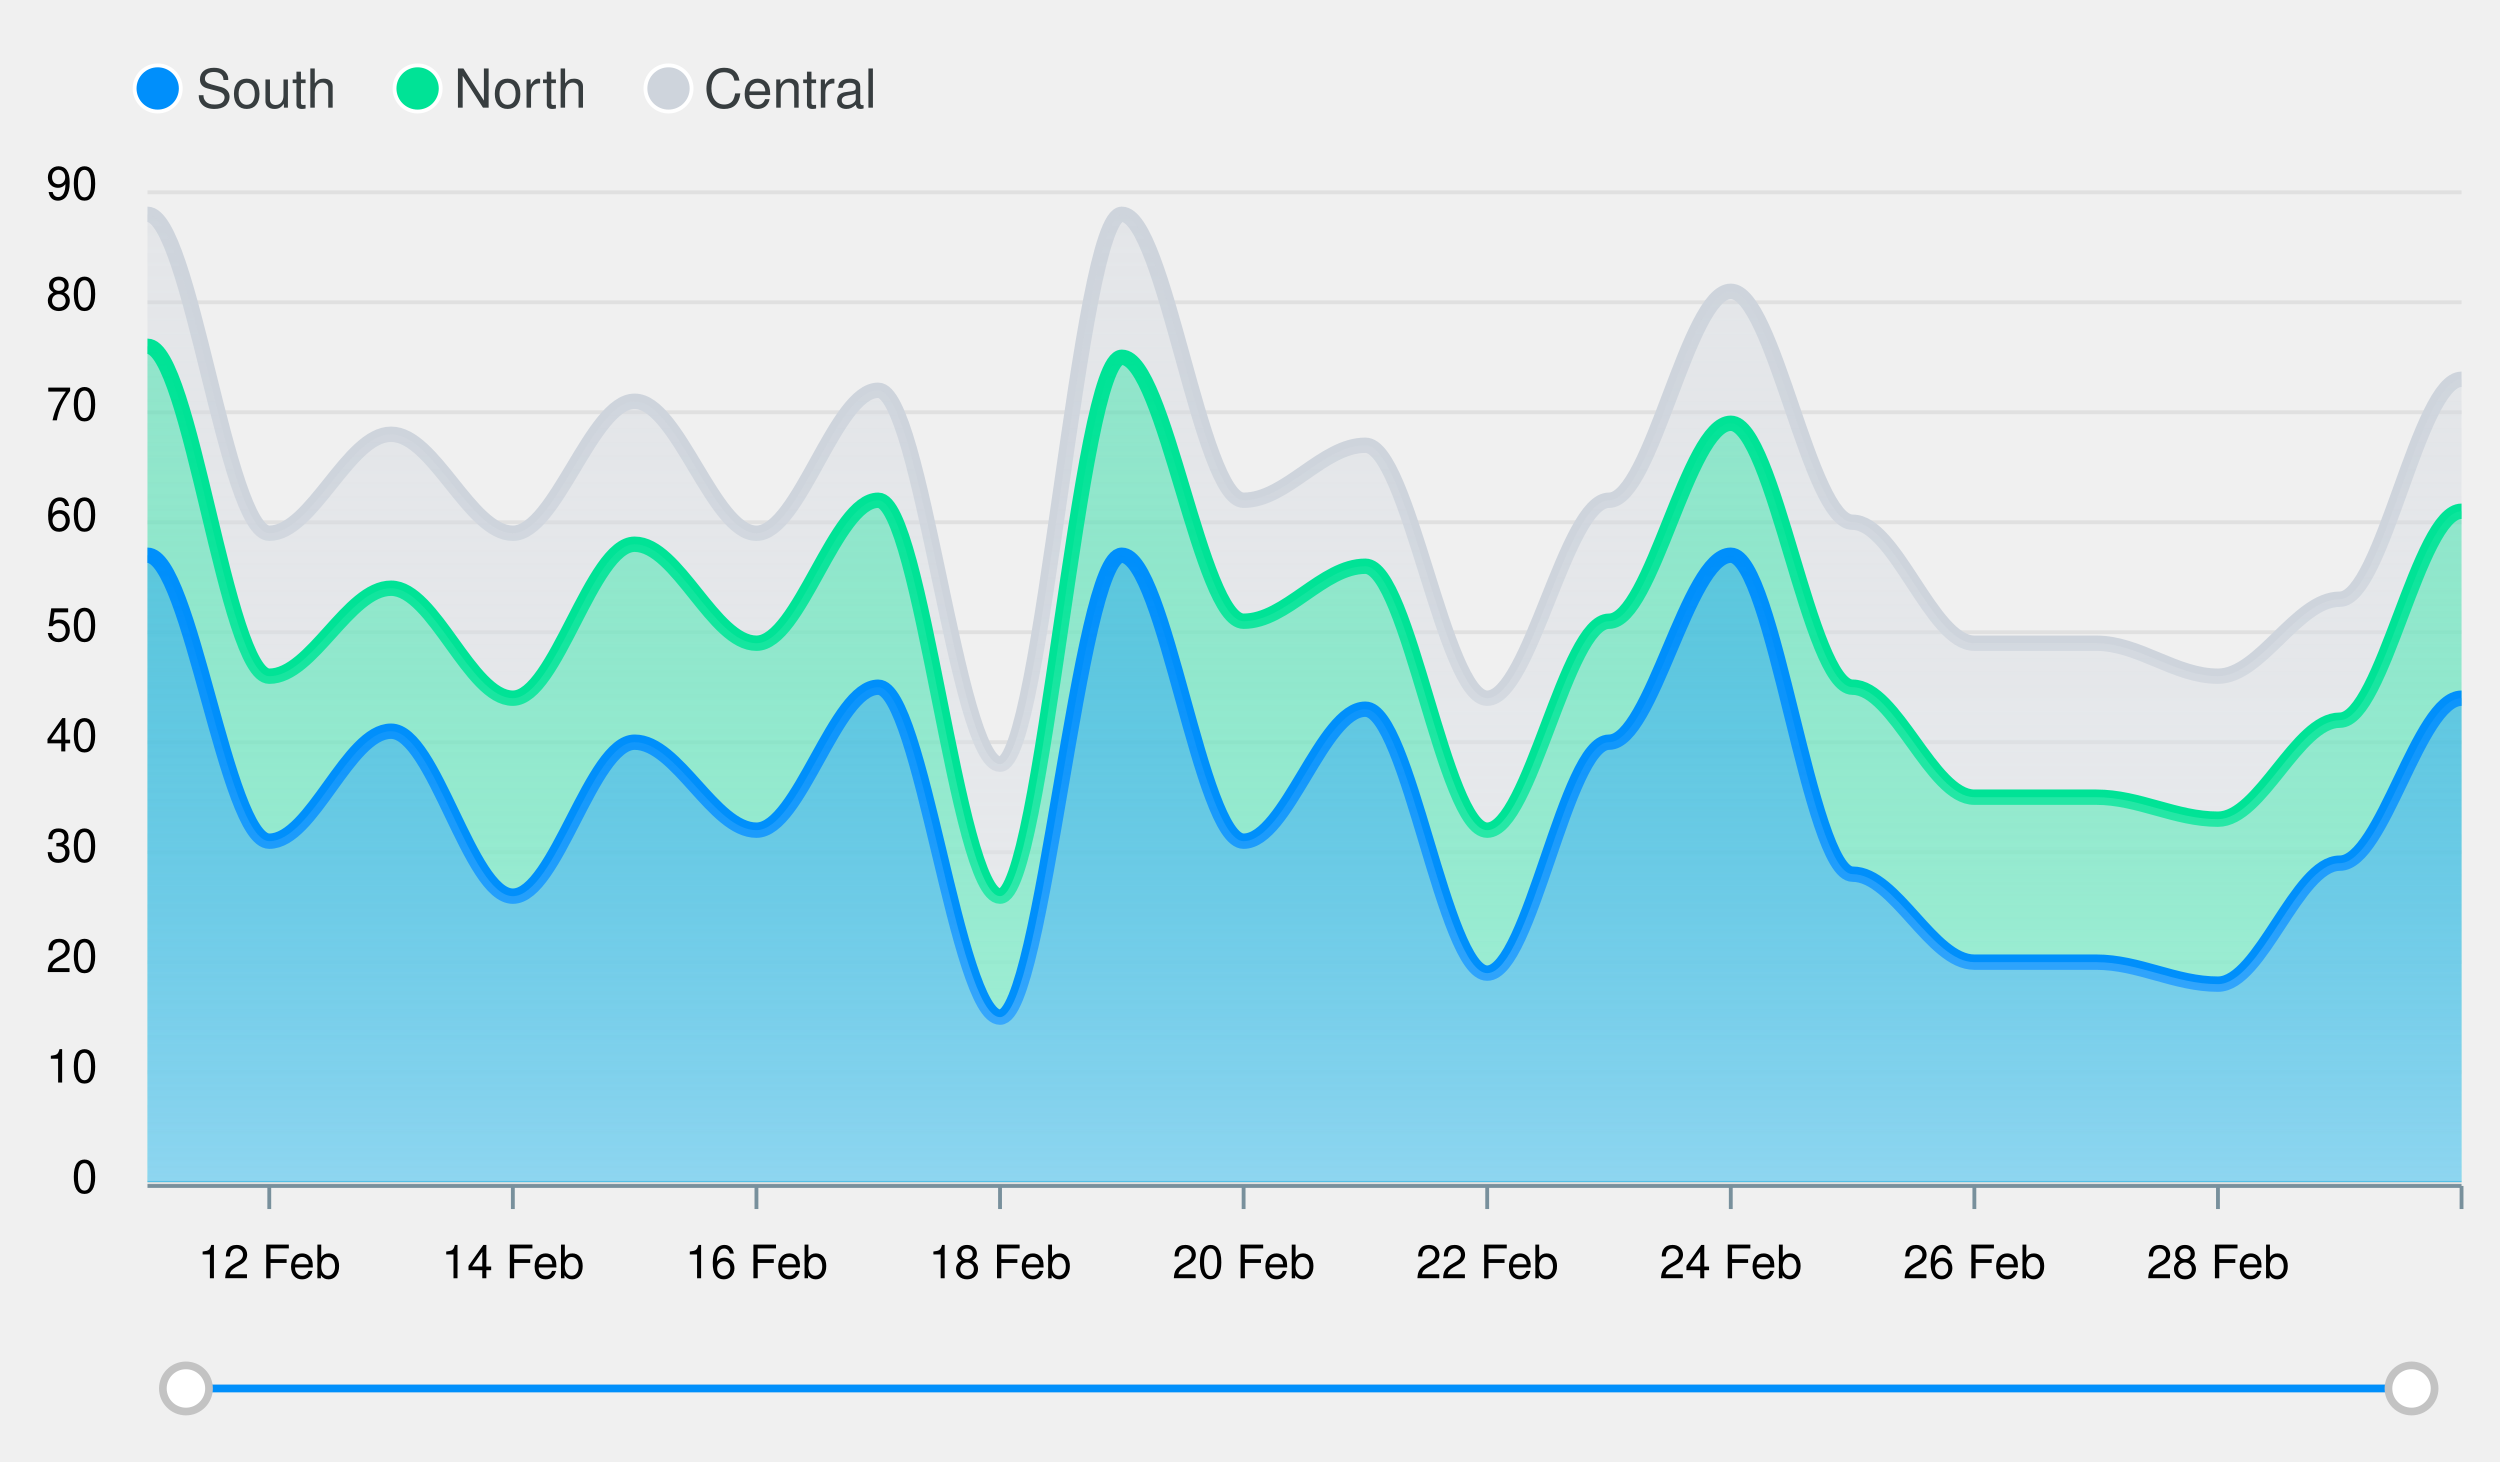
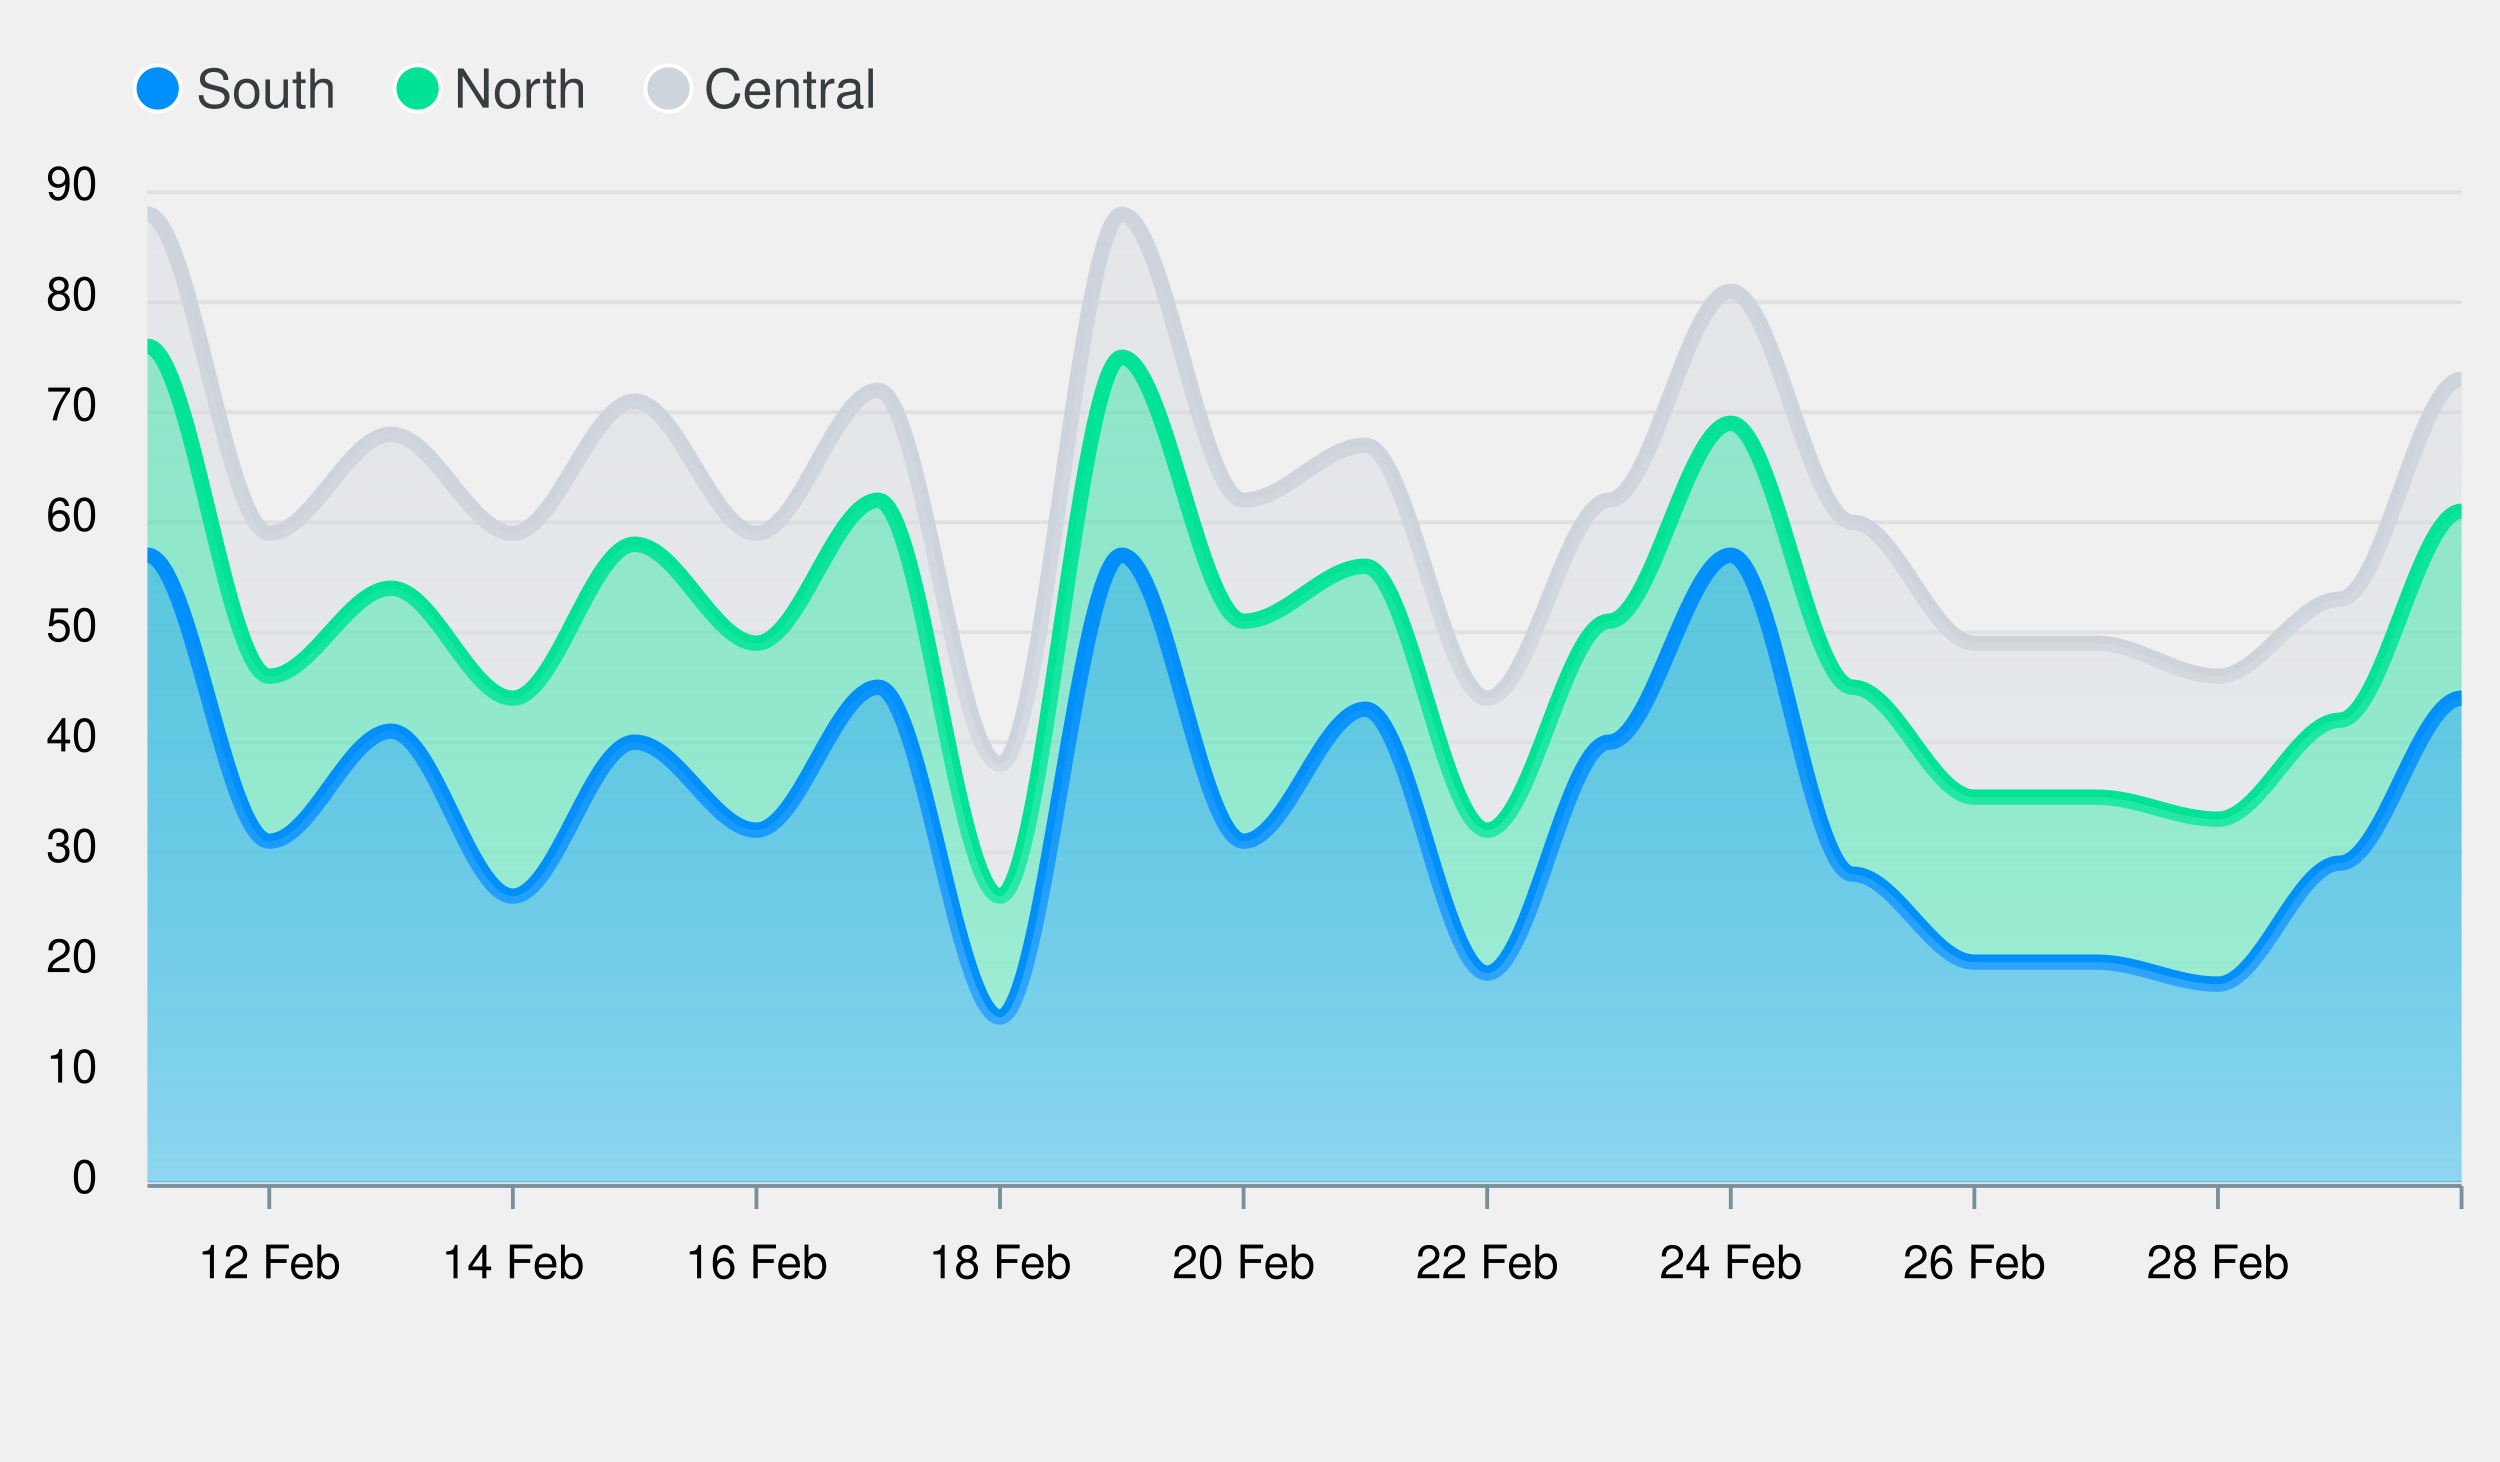
<svg xmlns="http://www.w3.org/2000/svg" xmlns:ns1="ApexChartsNS" xmlns:ns2="http://svgjs.com/svgjs" id="SvgjsSvg1151" width="650" height="380" version="1.1">
  <g id="SvgjsG1155" class="apexcharts-legend" transform="translate(5, 2)">
    <text id="SvgjsText1158" font-family="Helvetica, Arial, sans-serif" x="46" y="26" text-anchor="start" dominate-baseline="central" class="apexcharts-legend-text apexcharts-legend-series" rel="1" ns1:collapsed="false" style="font-size: 14px; fill: rgb(55, 61, 63);" ns2:data="{&quot;leading&quot;:&quot;1.3&quot;}">South</text>
    <circle id="SvgjsCircle1157" r="6" cx="16" cy="16" class="apexcharts-legend-point" stroke="#ffffff" fill="#008ffb" fill-opacity="1" stroke-width="1" stroke-opacity="1" rel="1" ns1:collapsed="false" transform="translate(20,5)" />
    <text id="SvgjsText1161" font-family="Helvetica, Arial, sans-serif" x="113" y="26" text-anchor="start" dominate-baseline="central" class="apexcharts-legend-text apexcharts-legend-series" rel="2" ns1:collapsed="false" style="font-size: 14px; fill: rgb(55, 61, 63);" ns2:data="{&quot;leading&quot;:&quot;1.3&quot;}">North</text>
    <circle id="SvgjsCircle1160" r="6" cx="83.578" cy="16" class="apexcharts-legend-point" stroke="#ffffff" fill="#00e396" fill-opacity="1" stroke-width="1" stroke-opacity="1" rel="2" ns1:collapsed="false" transform="translate(20,5)" />
    <text id="SvgjsText1164" font-family="Helvetica, Arial, sans-serif" x="178" y="26" text-anchor="start" dominate-baseline="central" class="apexcharts-legend-text apexcharts-legend-series" rel="3" ns1:collapsed="false" style="font-size: 14px; fill: rgb(55, 61, 63);" ns2:data="{&quot;leading&quot;:&quot;1.3&quot;}">Central</text>
    <circle id="SvgjsCircle1163" r="6" cx="148.812" cy="16" class="apexcharts-legend-point" stroke="#ffffff" fill="#ced4dc" fill-opacity="1" stroke-width="1" stroke-opacity="1" rel="3" ns1:collapsed="false" transform="translate(20,5)" />
  </g>
  <g id="SvgjsG1153" class="apexcharts-inner apexcharts-graphical" transform="translate(38.34375, 50)">
    <defs id="SvgjsDefs1152">
      <clipPath id="gridRectMaski2cloa0rl">
        <rect id="SvgjsRect1190" width="601.656" height="279.348" x="0" y="-20" rx="0" ry="0" fill="#ffffff" opacity="1" stroke-width="0" stroke="none" stroke-dasharray="0" />
      </clipPath>
      <linearGradient id="SvgjsLinearGradient1196" x1="0" y1="0" x2="0" y2="1">
        <stop id="SvgjsStop1197" stop-opacity="0.6" stop-color="rgba(0,143,251,0.6)" offset="0" />
        <stop id="SvgjsStop1198" stop-opacity="0.8" stop-color="rgba(128,199,253,0.8)" offset="1" />
        <stop id="SvgjsStop1199" stop-opacity="0.8" stop-color="rgba(128,199,253,0.8)" offset="1" />
        <stop id="SvgjsStop1200" stop-opacity="0.8" stop-color="rgba(0,143,251,0.6)" offset="1" />
      </linearGradient>
      <linearGradient id="SvgjsLinearGradient1206" x1="0" y1="0" x2="0" y2="1">
        <stop id="SvgjsStop1207" stop-opacity="0.6" stop-color="rgba(0,227,150,0.6)" offset="0" />
        <stop id="SvgjsStop1208" stop-opacity="0.8" stop-color="rgba(128,241,203,0.8)" offset="1" />
        <stop id="SvgjsStop1209" stop-opacity="0.8" stop-color="rgba(128,241,203,0.8)" offset="1" />
        <stop id="SvgjsStop1210" stop-opacity="0.8" stop-color="rgba(0,227,150,0.6)" offset="1" />
      </linearGradient>
      <linearGradient id="SvgjsLinearGradient1216" x1="0" y1="0" x2="0" y2="1">
        <stop id="SvgjsStop1217" stop-opacity="0.6" stop-color="rgba(206,212,220,0.6)" offset="0" />
        <stop id="SvgjsStop1218" stop-opacity="0.8" stop-color="rgba(231,234,238,0.8)" offset="1" />
        <stop id="SvgjsStop1219" stop-opacity="0.8" stop-color="rgba(231,234,238,0.8)" offset="1" />
        <stop id="SvgjsStop1220" stop-opacity="0.8" stop-color="rgba(206,212,220,0.6)" offset="1" />
      </linearGradient>
    </defs>
    <rect id="SvgjsRect1167" width="1" height="257.348" x="-500" y="0" rx="0" ry="0" fill="#b1b9c4" opacity="1" stroke-width="0" stroke-dasharray="0" class="apexcharts-xcrosshairs" filter="none" fill-opacity="0.9" />
    <g id="SvgjsG1222" class="apexcharts-xaxis">
      <g id="SvgjsG1223" class="apexcharts-xaxis-texts-g" transform="translate(0, -4)">
        <text id="SvgjsText1224" font-family="Helvetica, Arial, sans-serif" x="31.666" y="286.348" text-anchor="middle" dominate-baseline="central" class="apexcharts-xaxis-label apexcharts-xaxis-label" style="font-size: 12px;" ns2:data="{&quot;leading&quot;:&quot;1.3&quot;}">
          <tspan>12 Feb</tspan>
        </text>
        <text id="SvgjsText1225" font-family="Helvetica, Arial, sans-serif" x="94.998" y="286.348" text-anchor="middle" dominate-baseline="central" class="apexcharts-xaxis-label apexcharts-xaxis-label" style="font-size: 12px;" ns2:data="{&quot;leading&quot;:&quot;1.3&quot;}">
          <tspan>14 Feb</tspan>
        </text>
        <text id="SvgjsText1226" font-family="Helvetica, Arial, sans-serif" x="158.331" y="286.348" text-anchor="middle" dominate-baseline="central" class="apexcharts-xaxis-label apexcharts-xaxis-label" style="font-size: 12px;" ns2:data="{&quot;leading&quot;:&quot;1.3&quot;}">
          <tspan>16 Feb</tspan>
        </text>
        <text id="SvgjsText1227" font-family="Helvetica, Arial, sans-serif" x="221.663" y="286.348" text-anchor="middle" dominate-baseline="central" class="apexcharts-xaxis-label apexcharts-xaxis-label" style="font-size: 12px;" ns2:data="{&quot;leading&quot;:&quot;1.3&quot;}">
          <tspan>18 Feb</tspan>
        </text>
        <text id="SvgjsText1228" font-family="Helvetica, Arial, sans-serif" x="284.995" y="286.348" text-anchor="middle" dominate-baseline="central" class="apexcharts-xaxis-label apexcharts-xaxis-label" style="font-size: 12px;" ns2:data="{&quot;leading&quot;:&quot;1.3&quot;}">
          <tspan>20 Feb</tspan>
        </text>
        <text id="SvgjsText1229" font-family="Helvetica, Arial, sans-serif" x="348.327" y="286.348" text-anchor="middle" dominate-baseline="central" class="apexcharts-xaxis-label apexcharts-xaxis-label" style="font-size: 12px;" ns2:data="{&quot;leading&quot;:&quot;1.3&quot;}">
          <tspan>22 Feb</tspan>
        </text>
        <text id="SvgjsText1230" font-family="Helvetica, Arial, sans-serif" x="411.66" y="286.348" text-anchor="middle" dominate-baseline="central" class="apexcharts-xaxis-label apexcharts-xaxis-label" style="font-size: 12px;" ns2:data="{&quot;leading&quot;:&quot;1.3&quot;}">
          <tspan>24 Feb</tspan>
        </text>
        <text id="SvgjsText1231" font-family="Helvetica, Arial, sans-serif" x="474.992" y="286.348" text-anchor="middle" dominate-baseline="central" class="apexcharts-xaxis-label apexcharts-xaxis-label" style="font-size: 12px;" ns2:data="{&quot;leading&quot;:&quot;1.3&quot;}">
          <tspan>26 Feb</tspan>
        </text>
        <text id="SvgjsText1232" font-family="Helvetica, Arial, sans-serif" x="538.324" y="286.348" text-anchor="middle" dominate-baseline="central" class="apexcharts-xaxis-label apexcharts-xaxis-label" style="font-size: 12px;" ns2:data="{&quot;leading&quot;:&quot;1.3&quot;}">
          <tspan>28 Feb</tspan>
        </text>
      </g>
      <line id="SvgjsLine1234" x1="0" y1="258.348" x2="601.656" y2="258.348" stroke="#78909c" stroke-dasharray="0" />
    </g>
    <g id="SvgjsG1247" class="apexcharts-grid">
      <line id="SvgjsLine1248" x1="31.666" y1="258.348" x2="31.666" y2="264.348" stroke="#78909c" stroke-dasharray="0" class="apexcharts-xaxis-tick" />
      <line id="SvgjsLine1249" x1="94.998" y1="258.348" x2="94.998" y2="264.348" stroke="#78909c" stroke-dasharray="0" class="apexcharts-xaxis-tick" />
      <line id="SvgjsLine1250" x1="158.331" y1="258.348" x2="158.331" y2="264.348" stroke="#78909c" stroke-dasharray="0" class="apexcharts-xaxis-tick" />
      <line id="SvgjsLine1251" x1="221.663" y1="258.348" x2="221.663" y2="264.348" stroke="#78909c" stroke-dasharray="0" class="apexcharts-xaxis-tick" />
      <line id="SvgjsLine1252" x1="284.995" y1="258.348" x2="284.995" y2="264.348" stroke="#78909c" stroke-dasharray="0" class="apexcharts-xaxis-tick" />
      <line id="SvgjsLine1253" x1="348.327" y1="258.348" x2="348.327" y2="264.348" stroke="#78909c" stroke-dasharray="0" class="apexcharts-xaxis-tick" />
      <line id="SvgjsLine1254" x1="411.66" y1="258.348" x2="411.66" y2="264.348" stroke="#78909c" stroke-dasharray="0" class="apexcharts-xaxis-tick" />
      <line id="SvgjsLine1255" x1="474.992" y1="258.348" x2="474.992" y2="264.348" stroke="#78909c" stroke-dasharray="0" class="apexcharts-xaxis-tick" />
      <line id="SvgjsLine1256" x1="538.324" y1="258.348" x2="538.324" y2="264.348" stroke="#78909c" stroke-dasharray="0" class="apexcharts-xaxis-tick" />
      <line id="SvgjsLine1257" x1="601.656" y1="258.348" x2="601.656" y2="264.348" stroke="#78909c" stroke-dasharray="0" class="apexcharts-xaxis-tick" />
      <line id="SvgjsLine1258" x1="0" y1="0" x2="601.656" y2="0" stroke="#e0e0e0" stroke-dasharray="0" class="apexcharts-gridline" />
      <line id="SvgjsLine1259" x1="0" y1="28.594" x2="601.656" y2="28.594" stroke="#e0e0e0" stroke-dasharray="0" class="apexcharts-gridline" />
      <line id="SvgjsLine1260" x1="0" y1="57.188" x2="601.656" y2="57.188" stroke="#e0e0e0" stroke-dasharray="0" class="apexcharts-gridline" />
      <line id="SvgjsLine1261" x1="0" y1="85.783" x2="601.656" y2="85.783" stroke="#e0e0e0" stroke-dasharray="0" class="apexcharts-gridline" />
      <line id="SvgjsLine1262" x1="0" y1="114.377" x2="601.656" y2="114.377" stroke="#e0e0e0" stroke-dasharray="0" class="apexcharts-gridline" />
      <line id="SvgjsLine1263" x1="0" y1="142.971" x2="601.656" y2="142.971" stroke="#e0e0e0" stroke-dasharray="0" class="apexcharts-gridline" />
      <line id="SvgjsLine1264" x1="0" y1="171.565" x2="601.656" y2="171.565" stroke="#e0e0e0" stroke-dasharray="0" class="apexcharts-gridline" />
      <line id="SvgjsLine1265" x1="0" y1="200.16" x2="601.656" y2="200.16" stroke="#e0e0e0" stroke-dasharray="0" class="apexcharts-gridline" />
      <line id="SvgjsLine1266" x1="0" y1="228.754" x2="601.656" y2="228.754" stroke="#e0e0e0" stroke-dasharray="0" class="apexcharts-gridline" />
      <line id="SvgjsLine1267" x1="0" y1="257.348" x2="601.656" y2="257.348" stroke="#e0e0e0" stroke-dasharray="0" class="apexcharts-gridline" />
      <line id="SvgjsLine1269" x1="0" y1="257.348" x2="601.656" y2="257.348" stroke="transparent" stroke-dasharray="0" />
      <line id="SvgjsLine1268" x1="0" y1="1" x2="0" y2="257.348" stroke="transparent" stroke-dasharray="0" />
    </g>
    <g id="SvgjsG1191" class="apexcharts-area-series apexcharts-plot-series" clip-path="url(#gridRectMaski2cloa0rl)">
      <g id="SvgjsG1212" class="apexcharts-series" ns1:longestSeries="true" rel="3" ns1:realIndex="2">
        <path id="apexcharts-line-2" d="M 0 5.719C 11.083 5.719 20.583 88.642 31.666 88.642C 42.749 88.642 52.249 62.907 63.332 62.907C 74.415 62.907 83.915 88.642 94.998 88.642C 106.081 88.642 115.581 54.329 126.664 54.329C 137.748 54.329 147.247 88.642 158.331 88.642C 169.414 88.642 178.914 51.47 189.997 51.47C 201.08 51.47 210.58 148.69 221.663 148.69C 232.746 148.69 242.246 5.719 253.329 5.719C 264.412 5.719 273.912 80.064 284.995 80.064C 296.078 80.064 305.578 65.767 316.661 65.767C 327.744 65.767 337.244 131.533 348.327 131.533C 359.41 131.533 368.91 80.064 379.993 80.064C 391.077 80.064 400.576 25.735 411.66 25.735C 422.743 25.735 432.243 85.783 443.326 85.783C 454.409 85.783 463.909 117.236 474.992 117.236C 486.075 117.236 495.575 117.236 506.658 117.236C 517.741 117.236 527.241 125.815 538.324 125.815C 549.407 125.815 558.907 105.799 569.99 105.799C 581.073 105.799 590.573 48.61 601.656 48.61" fill="none" fill-opacity="1" stroke="#ced4dc" stroke-linecap="butt" stroke-width="4" stroke-dasharray="0" class="apexcharts-line" index="2" pathTo="M 0 5.719C 11.083 5.719 20.583 88.642 31.666 88.642C 42.749 88.642 52.249 62.907 63.332 62.907C 74.415 62.907 83.915 88.642 94.998 88.642C 106.081 88.642 115.581 54.329 126.664 54.329C 137.748 54.329 147.247 88.642 158.331 88.642C 169.414 88.642 178.914 51.47 189.997 51.47C 201.08 51.47 210.58 148.69 221.663 148.69C 232.746 148.69 242.246 5.719 253.329 5.719C 264.412 5.719 273.912 80.064 284.995 80.064C 296.078 80.064 305.578 65.767 316.661 65.767C 327.744 65.767 337.244 131.533 348.327 131.533C 359.41 131.533 368.91 80.064 379.993 80.064C 391.077 80.064 400.576 25.735 411.66 25.735C 422.743 25.735 432.243 85.783 443.326 85.783C 454.409 85.783 463.909 117.236 474.992 117.236C 486.075 117.236 495.575 117.236 506.658 117.236C 517.741 117.236 527.241 125.815 538.324 125.815C 549.407 125.815 558.907 105.799 569.99 105.799C 581.073 105.799 590.573 48.61 601.656 48.61" pathFrom="M -1 257.348L -1 257.348L 31.666 257.348L 63.332 257.348L 94.998 257.348L 126.664 257.348L 158.331 257.348L 189.997 257.348L 221.663 257.348L 253.329 257.348L 284.995 257.348L 316.661 257.348L 348.327 257.348L 379.993 257.348L 411.66 257.348L 443.326 257.348L 474.992 257.348L 506.658 257.348L 538.324 257.348L 569.99 257.348L 601.656 257.348" />
        <path id="apexcharts-area-2" d="M 0 257.348L 0 5.719C 11.083 5.719 20.583 88.642 31.666 88.642C 42.749 88.642 52.249 62.907 63.332 62.907C 74.415 62.907 83.915 88.642 94.998 88.642C 106.081 88.642 115.581 54.329 126.664 54.329C 137.748 54.329 147.247 88.642 158.331 88.642C 169.414 88.642 178.914 51.47 189.997 51.47C 201.08 51.47 210.58 148.69 221.663 148.69C 232.746 148.69 242.246 5.719 253.329 5.719C 264.412 5.719 273.912 80.064 284.995 80.064C 296.078 80.064 305.578 65.767 316.661 65.767C 327.744 65.767 337.244 131.533 348.327 131.533C 359.41 131.533 368.91 80.064 379.993 80.064C 391.077 80.064 400.576 25.735 411.66 25.735C 422.743 25.735 432.243 85.783 443.326 85.783C 454.409 85.783 463.909 117.236 474.992 117.236C 486.075 117.236 495.575 117.236 506.658 117.236C 517.741 117.236 527.241 125.815 538.324 125.815C 549.407 125.815 558.907 105.799 569.99 105.799C 581.073 105.799 590.573 48.61 601.656 48.61C 601.656 257.348 601.656 257.348 601.656 257.348z" fill="url(#SvgjsLinearGradient1216)" fill-opacity="1" stroke-linecap="butt" stroke-width="0" stroke-dasharray="0" class="apexcharts-area" index="2" pathTo="M 0 257.348L 0 5.719C 11.083 5.719 20.583 88.642 31.666 88.642C 42.749 88.642 52.249 62.907 63.332 62.907C 74.415 62.907 83.915 88.642 94.998 88.642C 106.081 88.642 115.581 54.329 126.664 54.329C 137.748 54.329 147.247 88.642 158.331 88.642C 169.414 88.642 178.914 51.47 189.997 51.47C 201.08 51.47 210.58 148.69 221.663 148.69C 232.746 148.69 242.246 5.719 253.329 5.719C 264.412 5.719 273.912 80.064 284.995 80.064C 296.078 80.064 305.578 65.767 316.661 65.767C 327.744 65.767 337.244 131.533 348.327 131.533C 359.41 131.533 368.91 80.064 379.993 80.064C 391.077 80.064 400.576 25.735 411.66 25.735C 422.743 25.735 432.243 85.783 443.326 85.783C 454.409 85.783 463.909 117.236 474.992 117.236C 486.075 117.236 495.575 117.236 506.658 117.236C 517.741 117.236 527.241 125.815 538.324 125.815C 549.407 125.815 558.907 105.799 569.99 105.799C 581.073 105.799 590.573 48.61 601.656 48.61C 601.656 257.348 601.656 257.348 601.656 257.348z" pathFrom="M -1 257.348L -1 257.348L 31.666 257.348L 63.332 257.348L 94.998 257.348L 126.664 257.348L 158.331 257.348L 189.997 257.348L 221.663 257.348L 253.329 257.348L 284.995 257.348L 316.661 257.348L 348.327 257.348L 379.993 257.348L 411.66 257.348L 443.326 257.348L 474.992 257.348L 506.658 257.348L 538.324 257.348L 569.99 257.348L 601.656 257.348" />
        <g id="SvgjsG1213" class="apexcharts-series-markers-wrap">
          <g class="apexcharts-series-markers">
            <circle id="SvgjsCircle1275" r="0" cx="0" cy="0" class="apexcharts-marker w0c6hmnp9f no-pointer-events" stroke="#ffffff" fill="#ced4dc" fill-opacity="1" stroke-width="2" stroke-opacity="0.9" />
          </g>
        </g>
        <g id="SvgjsG1214" class="apexcharts-datalabels" />
      </g>
      <g id="SvgjsG1202" class="apexcharts-series" ns1:longestSeries="true" rel="2" ns1:realIndex="1">
        <path id="apexcharts-line-1" d="M 0 40.032C 11.083 40.032 20.583 125.815 31.666 125.815C 42.749 125.815 52.249 102.939 63.332 102.939C 74.415 102.939 83.915 131.533 94.998 131.533C 106.081 131.533 115.581 91.502 126.664 91.502C 137.748 91.502 147.247 117.236 158.331 117.236C 169.414 117.236 178.914 80.064 189.997 80.064C 201.08 80.064 210.58 183.003 221.663 183.003C 232.746 183.003 242.246 42.891 253.329 42.891C 264.412 42.891 273.912 111.517 284.995 111.517C 296.078 111.517 305.578 97.22 316.661 97.22C 327.744 97.22 337.244 165.846 348.327 165.846C 359.41 165.846 368.91 111.517 379.993 111.517C 391.077 111.517 400.576 60.048 411.66 60.048C 422.743 60.048 432.243 128.674 443.326 128.674C 454.409 128.674 463.909 157.268 474.992 157.268C 486.075 157.268 495.575 157.268 506.658 157.268C 517.741 157.268 527.241 162.987 538.324 162.987C 549.407 162.987 558.907 137.252 569.99 137.252C 581.073 137.252 590.573 82.923 601.656 82.923" fill="none" fill-opacity="1" stroke="#00e396" stroke-linecap="butt" stroke-width="4" stroke-dasharray="0" class="apexcharts-line" index="1" pathTo="M 0 40.032C 11.083 40.032 20.583 125.815 31.666 125.815C 42.749 125.815 52.249 102.939 63.332 102.939C 74.415 102.939 83.915 131.533 94.998 131.533C 106.081 131.533 115.581 91.502 126.664 91.502C 137.748 91.502 147.247 117.236 158.331 117.236C 169.414 117.236 178.914 80.064 189.997 80.064C 201.08 80.064 210.58 183.003 221.663 183.003C 232.746 183.003 242.246 42.891 253.329 42.891C 264.412 42.891 273.912 111.517 284.995 111.517C 296.078 111.517 305.578 97.22 316.661 97.22C 327.744 97.22 337.244 165.846 348.327 165.846C 359.41 165.846 368.91 111.517 379.993 111.517C 391.077 111.517 400.576 60.048 411.66 60.048C 422.743 60.048 432.243 128.674 443.326 128.674C 454.409 128.674 463.909 157.268 474.992 157.268C 486.075 157.268 495.575 157.268 506.658 157.268C 517.741 157.268 527.241 162.987 538.324 162.987C 549.407 162.987 558.907 137.252 569.99 137.252C 581.073 137.252 590.573 82.923 601.656 82.923" pathFrom="M -1 257.348L -1 257.348L 31.666 257.348L 63.332 257.348L 94.998 257.348L 126.664 257.348L 158.331 257.348L 189.997 257.348L 221.663 257.348L 253.329 257.348L 284.995 257.348L 316.661 257.348L 348.327 257.348L 379.993 257.348L 411.66 257.348L 443.326 257.348L 474.992 257.348L 506.658 257.348L 538.324 257.348L 569.99 257.348L 601.656 257.348" />
        <path id="apexcharts-area-1" d="M 0 257.348L 0 40.032C 11.083 40.032 20.583 125.815 31.666 125.815C 42.749 125.815 52.249 102.939 63.332 102.939C 74.415 102.939 83.915 131.533 94.998 131.533C 106.081 131.533 115.581 91.502 126.664 91.502C 137.748 91.502 147.247 117.236 158.331 117.236C 169.414 117.236 178.914 80.064 189.997 80.064C 201.08 80.064 210.58 183.003 221.663 183.003C 232.746 183.003 242.246 42.891 253.329 42.891C 264.412 42.891 273.912 111.517 284.995 111.517C 296.078 111.517 305.578 97.22 316.661 97.22C 327.744 97.22 337.244 165.846 348.327 165.846C 359.41 165.846 368.91 111.517 379.993 111.517C 391.077 111.517 400.576 60.048 411.66 60.048C 422.743 60.048 432.243 128.674 443.326 128.674C 454.409 128.674 463.909 157.268 474.992 157.268C 486.075 157.268 495.575 157.268 506.658 157.268C 517.741 157.268 527.241 162.987 538.324 162.987C 549.407 162.987 558.907 137.252 569.99 137.252C 581.073 137.252 590.573 82.923 601.656 82.923C 601.656 257.348 601.656 257.348 601.656 257.348z" fill="url(#SvgjsLinearGradient1206)" fill-opacity="1" stroke-linecap="butt" stroke-width="0" stroke-dasharray="0" class="apexcharts-area" index="1" pathTo="M 0 257.348L 0 40.032C 11.083 40.032 20.583 125.815 31.666 125.815C 42.749 125.815 52.249 102.939 63.332 102.939C 74.415 102.939 83.915 131.533 94.998 131.533C 106.081 131.533 115.581 91.502 126.664 91.502C 137.748 91.502 147.247 117.236 158.331 117.236C 169.414 117.236 178.914 80.064 189.997 80.064C 201.08 80.064 210.58 183.003 221.663 183.003C 232.746 183.003 242.246 42.891 253.329 42.891C 264.412 42.891 273.912 111.517 284.995 111.517C 296.078 111.517 305.578 97.22 316.661 97.22C 327.744 97.22 337.244 165.846 348.327 165.846C 359.41 165.846 368.91 111.517 379.993 111.517C 391.077 111.517 400.576 60.048 411.66 60.048C 422.743 60.048 432.243 128.674 443.326 128.674C 454.409 128.674 463.909 157.268 474.992 157.268C 486.075 157.268 495.575 157.268 506.658 157.268C 517.741 157.268 527.241 162.987 538.324 162.987C 549.407 162.987 558.907 137.252 569.99 137.252C 581.073 137.252 590.573 82.923 601.656 82.923C 601.656 257.348 601.656 257.348 601.656 257.348z" pathFrom="M -1 257.348L -1 257.348L 31.666 257.348L 63.332 257.348L 94.998 257.348L 126.664 257.348L 158.331 257.348L 189.997 257.348L 221.663 257.348L 253.329 257.348L 284.995 257.348L 316.661 257.348L 348.327 257.348L 379.993 257.348L 411.66 257.348L 443.326 257.348L 474.992 257.348L 506.658 257.348L 538.324 257.348L 569.99 257.348L 601.656 257.348" />
        <g id="SvgjsG1203" class="apexcharts-series-markers-wrap">
          <g class="apexcharts-series-markers">
            <circle id="SvgjsCircle1276" r="0" cx="0" cy="0" class="apexcharts-marker wq45lfge7j no-pointer-events" stroke="#ffffff" fill="#00e396" fill-opacity="1" stroke-width="2" stroke-opacity="0.9" />
          </g>
        </g>
        <g id="SvgjsG1204" class="apexcharts-datalabels" />
      </g>
      <g id="SvgjsG1192" class="apexcharts-series" ns1:longestSeries="true" rel="1" ns1:realIndex="0">
        <path id="apexcharts-line-0" d="M 0 94.361C 11.083 94.361 20.583 168.706 31.666 168.706C 42.749 168.706 52.249 140.112 63.332 140.112C 74.415 140.112 83.915 183.003 94.998 183.003C 106.081 183.003 115.581 142.971 126.664 142.971C 137.748 142.971 147.247 165.846 158.331 165.846C 169.414 165.846 178.914 128.674 189.997 128.674C 201.08 128.674 210.58 214.457 221.663 214.457C 232.746 214.457 242.246 94.361 253.329 94.361C 264.412 94.361 273.912 168.706 284.995 168.706C 296.078 168.706 305.578 134.393 316.661 134.393C 327.744 134.393 337.244 203.019 348.327 203.019C 359.41 203.019 368.91 142.971 379.993 142.971C 391.077 142.971 400.576 94.361 411.66 94.361C 422.743 94.361 432.243 177.284 443.326 177.284C 454.409 177.284 463.909 200.16 474.992 200.16C 486.075 200.16 495.575 200.16 506.658 200.16C 517.741 200.16 527.241 205.878 538.324 205.878C 549.407 205.878 558.907 174.425 569.99 174.425C 581.073 174.425 590.573 131.533 601.656 131.533" fill="none" fill-opacity="1" stroke="#008ffb" stroke-linecap="butt" stroke-width="4" stroke-dasharray="0" class="apexcharts-line" index="0" pathTo="M 0 94.361C 11.083 94.361 20.583 168.706 31.666 168.706C 42.749 168.706 52.249 140.112 63.332 140.112C 74.415 140.112 83.915 183.003 94.998 183.003C 106.081 183.003 115.581 142.971 126.664 142.971C 137.748 142.971 147.247 165.846 158.331 165.846C 169.414 165.846 178.914 128.674 189.997 128.674C 201.08 128.674 210.58 214.457 221.663 214.457C 232.746 214.457 242.246 94.361 253.329 94.361C 264.412 94.361 273.912 168.706 284.995 168.706C 296.078 168.706 305.578 134.393 316.661 134.393C 327.744 134.393 337.244 203.019 348.327 203.019C 359.41 203.019 368.91 142.971 379.993 142.971C 391.077 142.971 400.576 94.361 411.66 94.361C 422.743 94.361 432.243 177.284 443.326 177.284C 454.409 177.284 463.909 200.16 474.992 200.16C 486.075 200.16 495.575 200.16 506.658 200.16C 517.741 200.16 527.241 205.878 538.324 205.878C 549.407 205.878 558.907 174.425 569.99 174.425C 581.073 174.425 590.573 131.533 601.656 131.533" pathFrom="M -1 257.348L -1 257.348L 31.666 257.348L 63.332 257.348L 94.998 257.348L 126.664 257.348L 158.331 257.348L 189.997 257.348L 221.663 257.348L 253.329 257.348L 284.995 257.348L 316.661 257.348L 348.327 257.348L 379.993 257.348L 411.66 257.348L 443.326 257.348L 474.992 257.348L 506.658 257.348L 538.324 257.348L 569.99 257.348L 601.656 257.348" />
        <path id="apexcharts-area-0" d="M 0 257.348L 0 94.361C 11.083 94.361 20.583 168.706 31.666 168.706C 42.749 168.706 52.249 140.112 63.332 140.112C 74.415 140.112 83.915 183.003 94.998 183.003C 106.081 183.003 115.581 142.971 126.664 142.971C 137.748 142.971 147.247 165.846 158.331 165.846C 169.414 165.846 178.914 128.674 189.997 128.674C 201.08 128.674 210.58 214.457 221.663 214.457C 232.746 214.457 242.246 94.361 253.329 94.361C 264.412 94.361 273.912 168.706 284.995 168.706C 296.078 168.706 305.578 134.393 316.661 134.393C 327.744 134.393 337.244 203.019 348.327 203.019C 359.41 203.019 368.91 142.971 379.993 142.971C 391.077 142.971 400.576 94.361 411.66 94.361C 422.743 94.361 432.243 177.284 443.326 177.284C 454.409 177.284 463.909 200.16 474.992 200.16C 486.075 200.16 495.575 200.16 506.658 200.16C 517.741 200.16 527.241 205.878 538.324 205.878C 549.407 205.878 558.907 174.425 569.99 174.425C 581.073 174.425 590.573 131.533 601.656 131.533C 601.656 257.348 601.656 257.348 601.656 257.348z" fill="url(#SvgjsLinearGradient1196)" fill-opacity="1" stroke-linecap="butt" stroke-width="0" stroke-dasharray="0" class="apexcharts-area" index="0" pathTo="M 0 257.348L 0 94.361C 11.083 94.361 20.583 168.706 31.666 168.706C 42.749 168.706 52.249 140.112 63.332 140.112C 74.415 140.112 83.915 183.003 94.998 183.003C 106.081 183.003 115.581 142.971 126.664 142.971C 137.748 142.971 147.247 165.846 158.331 165.846C 169.414 165.846 178.914 128.674 189.997 128.674C 201.08 128.674 210.58 214.457 221.663 214.457C 232.746 214.457 242.246 94.361 253.329 94.361C 264.412 94.361 273.912 168.706 284.995 168.706C 296.078 168.706 305.578 134.393 316.661 134.393C 327.744 134.393 337.244 203.019 348.327 203.019C 359.41 203.019 368.91 142.971 379.993 142.971C 391.077 142.971 400.576 94.361 411.66 94.361C 422.743 94.361 432.243 177.284 443.326 177.284C 454.409 177.284 463.909 200.16 474.992 200.16C 486.075 200.16 495.575 200.16 506.658 200.16C 517.741 200.16 527.241 205.878 538.324 205.878C 549.407 205.878 558.907 174.425 569.99 174.425C 581.073 174.425 590.573 131.533 601.656 131.533C 601.656 257.348 601.656 257.348 601.656 257.348z" pathFrom="M -1 257.348L -1 257.348L 31.666 257.348L 63.332 257.348L 94.998 257.348L 126.664 257.348L 158.331 257.348L 189.997 257.348L 221.663 257.348L 253.329 257.348L 284.995 257.348L 316.661 257.348L 348.327 257.348L 379.993 257.348L 411.66 257.348L 443.326 257.348L 474.992 257.348L 506.658 257.348L 538.324 257.348L 569.99 257.348L 601.656 257.348" />
        <g id="SvgjsG1193" class="apexcharts-series-markers-wrap">
          <g class="apexcharts-series-markers">
            <circle id="SvgjsCircle1277" r="0" cx="0" cy="0" class="apexcharts-marker wx4szc8h2 no-pointer-events" stroke="#ffffff" fill="#008ffb" fill-opacity="1" stroke-width="2" stroke-opacity="0.9" />
          </g>
        </g>
        <g id="SvgjsG1194" class="apexcharts-datalabels" />
      </g>
    </g>
    <line id="SvgjsLine1270" x1="0" y1="-100" x2="601.656" y2="-100" stroke="#b6b6b6" stroke-dasharray="0" stroke-width="1" class="apexcharts-ycrosshairs" />
    <line id="SvgjsLine1271" x1="0" y1="0" x2="601.656" y2="0" stroke-dasharray="0" stroke-width="0" class="apexcharts-ycrosshairs-hidden" />
    <g id="SvgjsG1272" class="apexcharts-yaxis-annotations" />
    <g id="SvgjsG1273" class="apexcharts-xaxis-annotations" />
    <g id="SvgjsG1274" class="apexcharts-point-annotations" />
    <rect id="SvgjsRect1278" width="0" height="0" x="0" y="0" rx="0" ry="0" fill="#b6b6b6" opacity="1" stroke-width="0" stroke="none" stroke-dasharray="0" class="apexcharts-zoom-selection" />
-     <g id="SvgjsG1279" class="apexcharts-scroller" transform="translate(10, 311)">
-       <rect id="apexcharts-scroller-track" width="581.656" height="2" x="0" y="-1" rx="4" ry="4" fill="#e0e0e0" opacity="1" stroke-width="0" stroke="none" stroke-dasharray="0" class="apexcharts-scroller-track" fill-opacity="1" />
-       <rect id="apexcharts-scroller-thumb" width="581.656" height="2" x="0" y="-1" rx="4" ry="4" fill="#008ffb" opacity="1" stroke-width="0" stroke="none" stroke-dasharray="0" class="apexcharts-scroller-thumb" fillOpacity="1" />
-       <circle id="SvgjsCircle1282" r="6" cx="0" cy="0" class="apexcharts-scrollbutton apexcharts-scrollbutton-left" fill="#ffffff" stroke="#c3c3c3" stroke-width="2" />
-       <circle id="SvgjsCircle1283" r="6" cx="578.656" cy="0" class="apexcharts-scrollbutton apexcharts-scrollbutton-right" fill="#ffffff" stroke="#c3c3c3" stroke-width="2" />
-     </g>
  </g>
  <rect id="SvgjsRect1154" width="0" height="0" />
  <g id="SvgjsG1235" class="apexcharts-yaxis" rel="0" transform="translate(5.34375, 0)">
    <g id="SvgjsG1236" class="apexcharts-yaxis-texts-g">
      <text id="SvgjsText1237" font-family="Helvetica, Arial, sans-serif" x="20" y="51.9" text-anchor="end" dominate-baseline="central" class="apexcharts-yaxis-label apexcharts-yaxis-label" style="font-size: 12px;" ns2:data="{&quot;leading&quot;:&quot;1.3&quot;}">90</text>
      <text id="SvgjsText1238" font-family="Helvetica, Arial, sans-serif" x="20" y="80.594" text-anchor="end" dominate-baseline="central" class="apexcharts-yaxis-label apexcharts-yaxis-label" style="font-size: 12px;" ns2:data="{&quot;leading&quot;:&quot;1.3&quot;}">80</text>
      <text id="SvgjsText1239" font-family="Helvetica, Arial, sans-serif" x="20" y="109.288" text-anchor="end" dominate-baseline="central" class="apexcharts-yaxis-label apexcharts-yaxis-label" style="font-size: 12px;" ns2:data="{&quot;leading&quot;:&quot;1.3&quot;}">70</text>
      <text id="SvgjsText1240" font-family="Helvetica, Arial, sans-serif" x="20" y="137.983" text-anchor="end" dominate-baseline="central" class="apexcharts-yaxis-label apexcharts-yaxis-label" style="font-size: 12px;" ns2:data="{&quot;leading&quot;:&quot;1.3&quot;}">60</text>
      <text id="SvgjsText1241" font-family="Helvetica, Arial, sans-serif" x="20" y="166.677" text-anchor="end" dominate-baseline="central" class="apexcharts-yaxis-label apexcharts-yaxis-label" style="font-size: 12px;" ns2:data="{&quot;leading&quot;:&quot;1.3&quot;}">50</text>
      <text id="SvgjsText1242" font-family="Helvetica, Arial, sans-serif" x="20" y="195.371" text-anchor="end" dominate-baseline="central" class="apexcharts-yaxis-label apexcharts-yaxis-label" style="font-size: 12px;" ns2:data="{&quot;leading&quot;:&quot;1.3&quot;}">40</text>
      <text id="SvgjsText1243" font-family="Helvetica, Arial, sans-serif" x="20" y="224.065" text-anchor="end" dominate-baseline="central" class="apexcharts-yaxis-label apexcharts-yaxis-label" style="font-size: 12px;" ns2:data="{&quot;leading&quot;:&quot;1.3&quot;}">30</text>
      <text id="SvgjsText1244" font-family="Helvetica, Arial, sans-serif" x="20" y="252.76" text-anchor="end" dominate-baseline="central" class="apexcharts-yaxis-label apexcharts-yaxis-label" style="font-size: 12px;" ns2:data="{&quot;leading&quot;:&quot;1.3&quot;}">20</text>
      <text id="SvgjsText1245" font-family="Helvetica, Arial, sans-serif" x="20" y="281.454" text-anchor="end" dominate-baseline="central" class="apexcharts-yaxis-label apexcharts-yaxis-label" style="font-size: 12px;" ns2:data="{&quot;leading&quot;:&quot;1.3&quot;}">10</text>
      <text id="SvgjsText1246" font-family="Helvetica, Arial, sans-serif" x="20" y="310.148" text-anchor="end" dominate-baseline="central" class="apexcharts-yaxis-label apexcharts-yaxis-label" style="font-size: 12px;" ns2:data="{&quot;leading&quot;:&quot;1.3&quot;}">0</text>
    </g>
  </g>
</svg>
